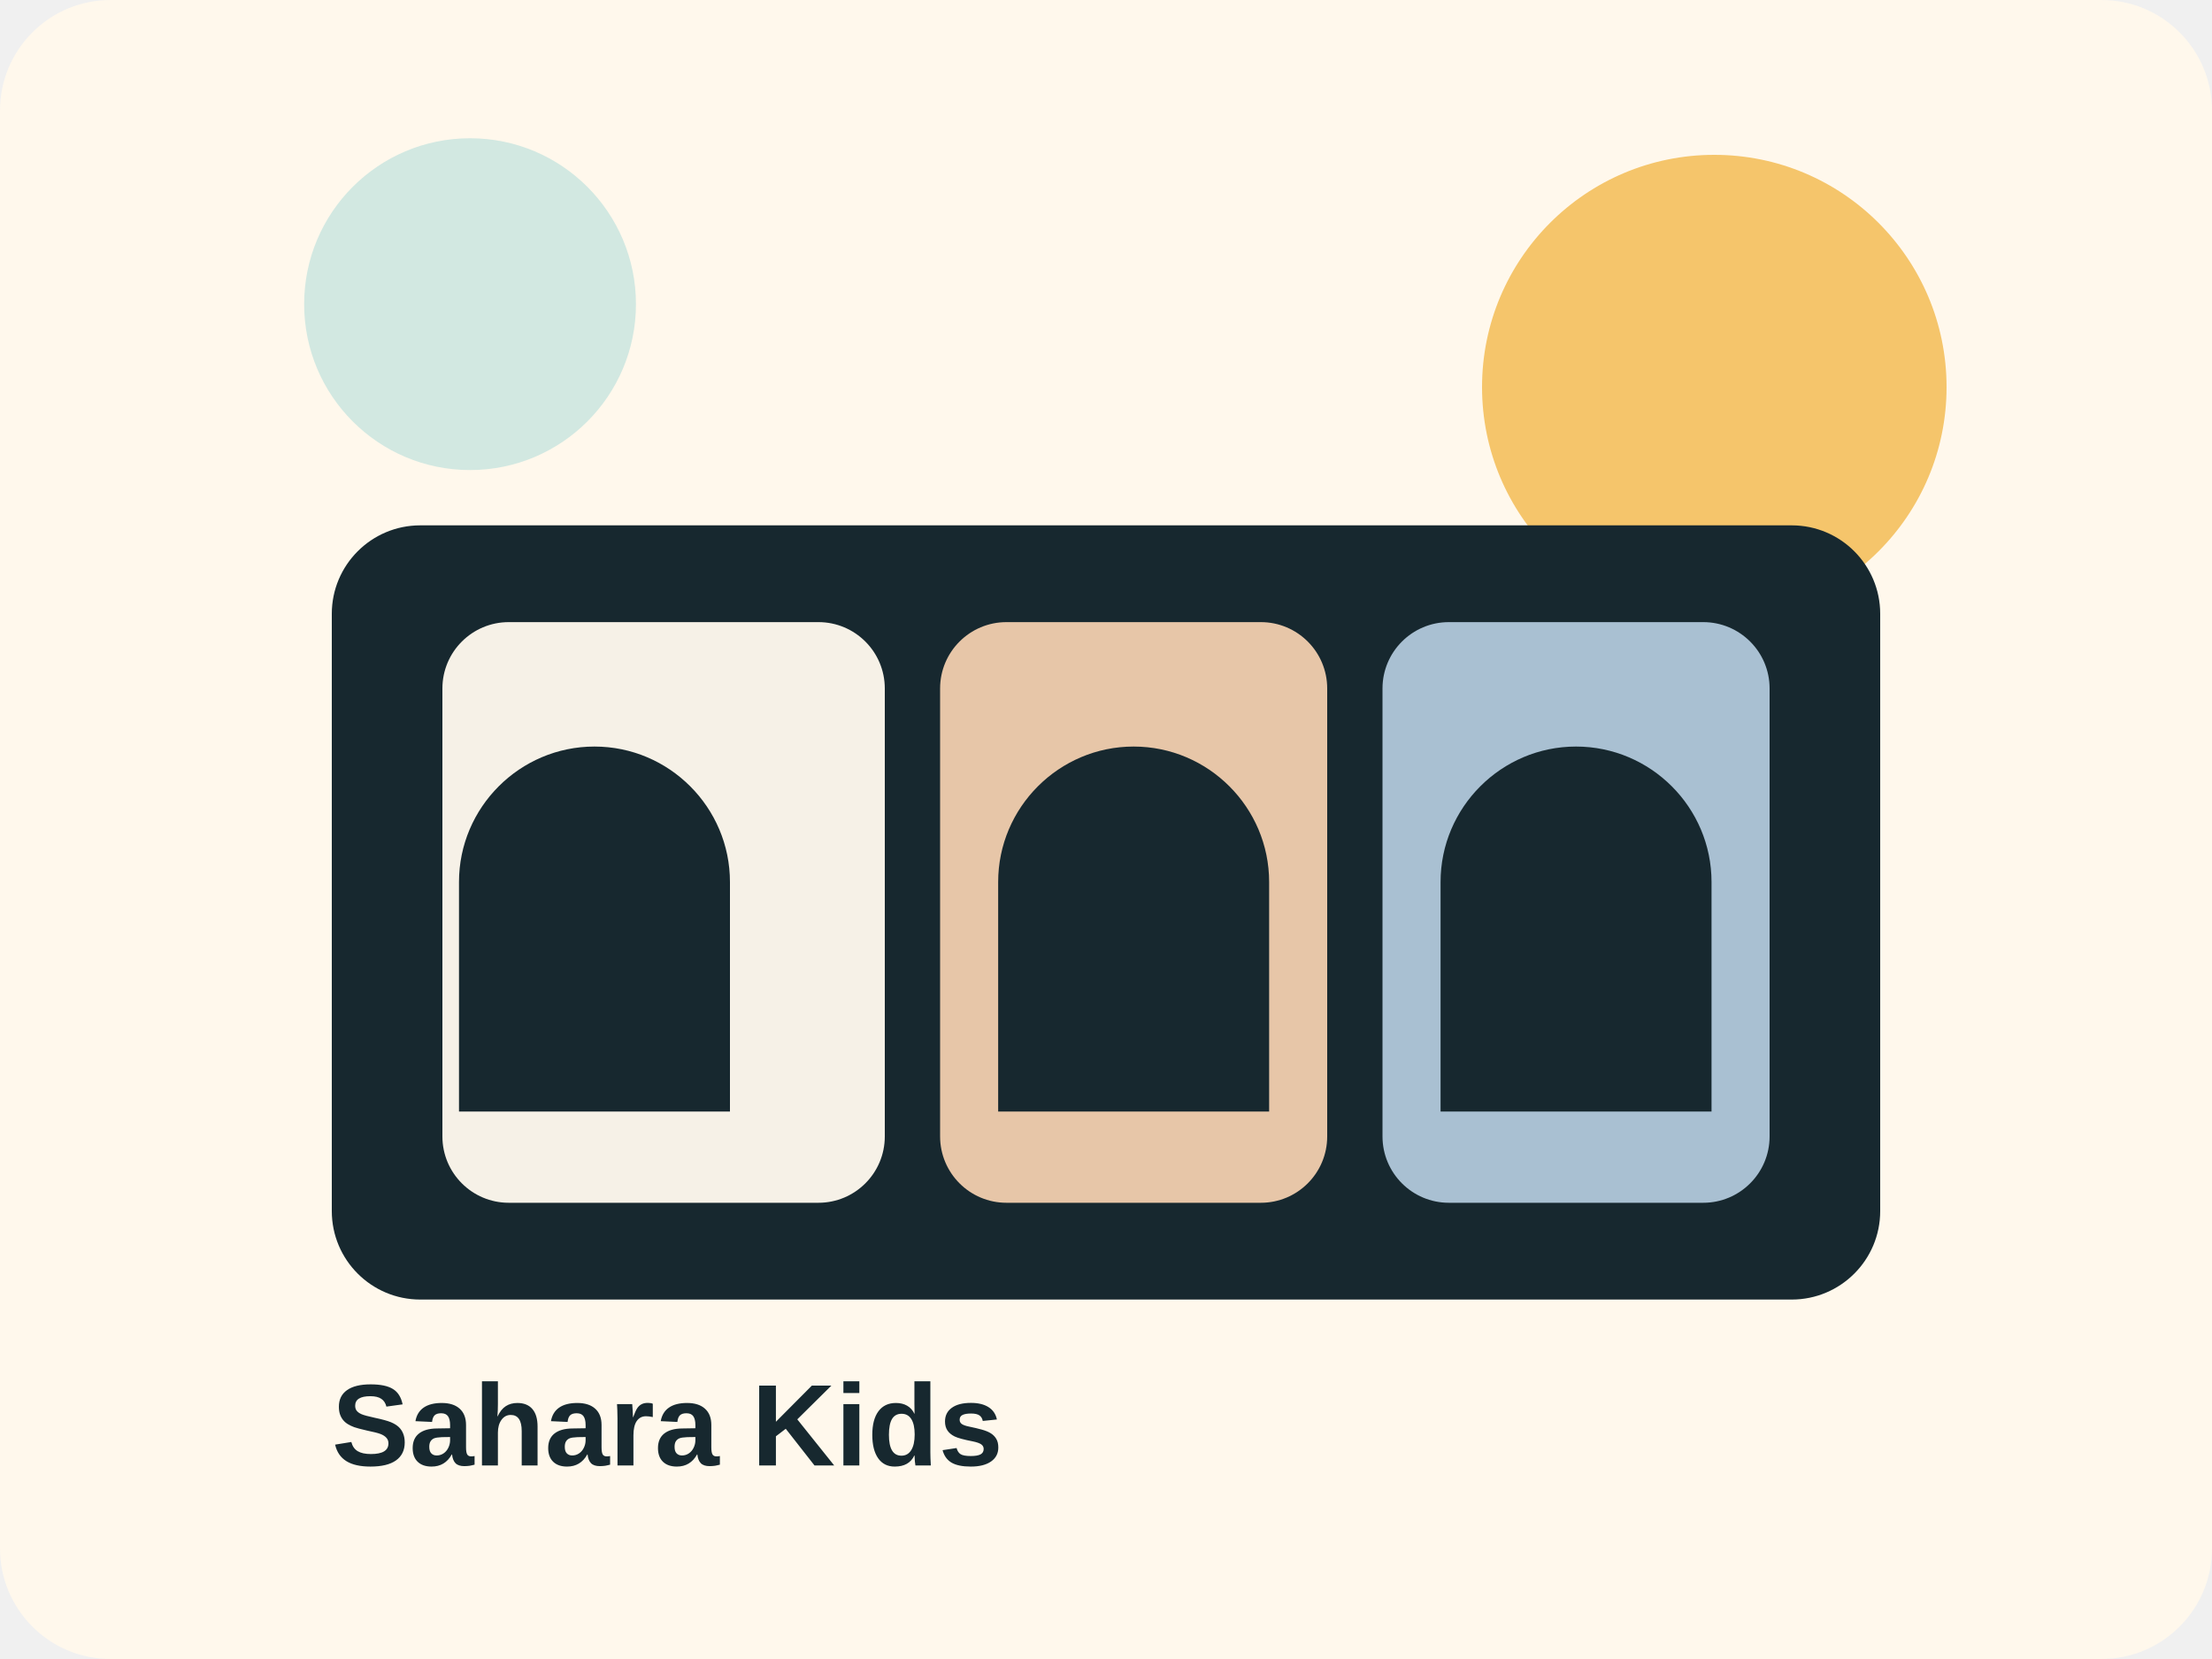
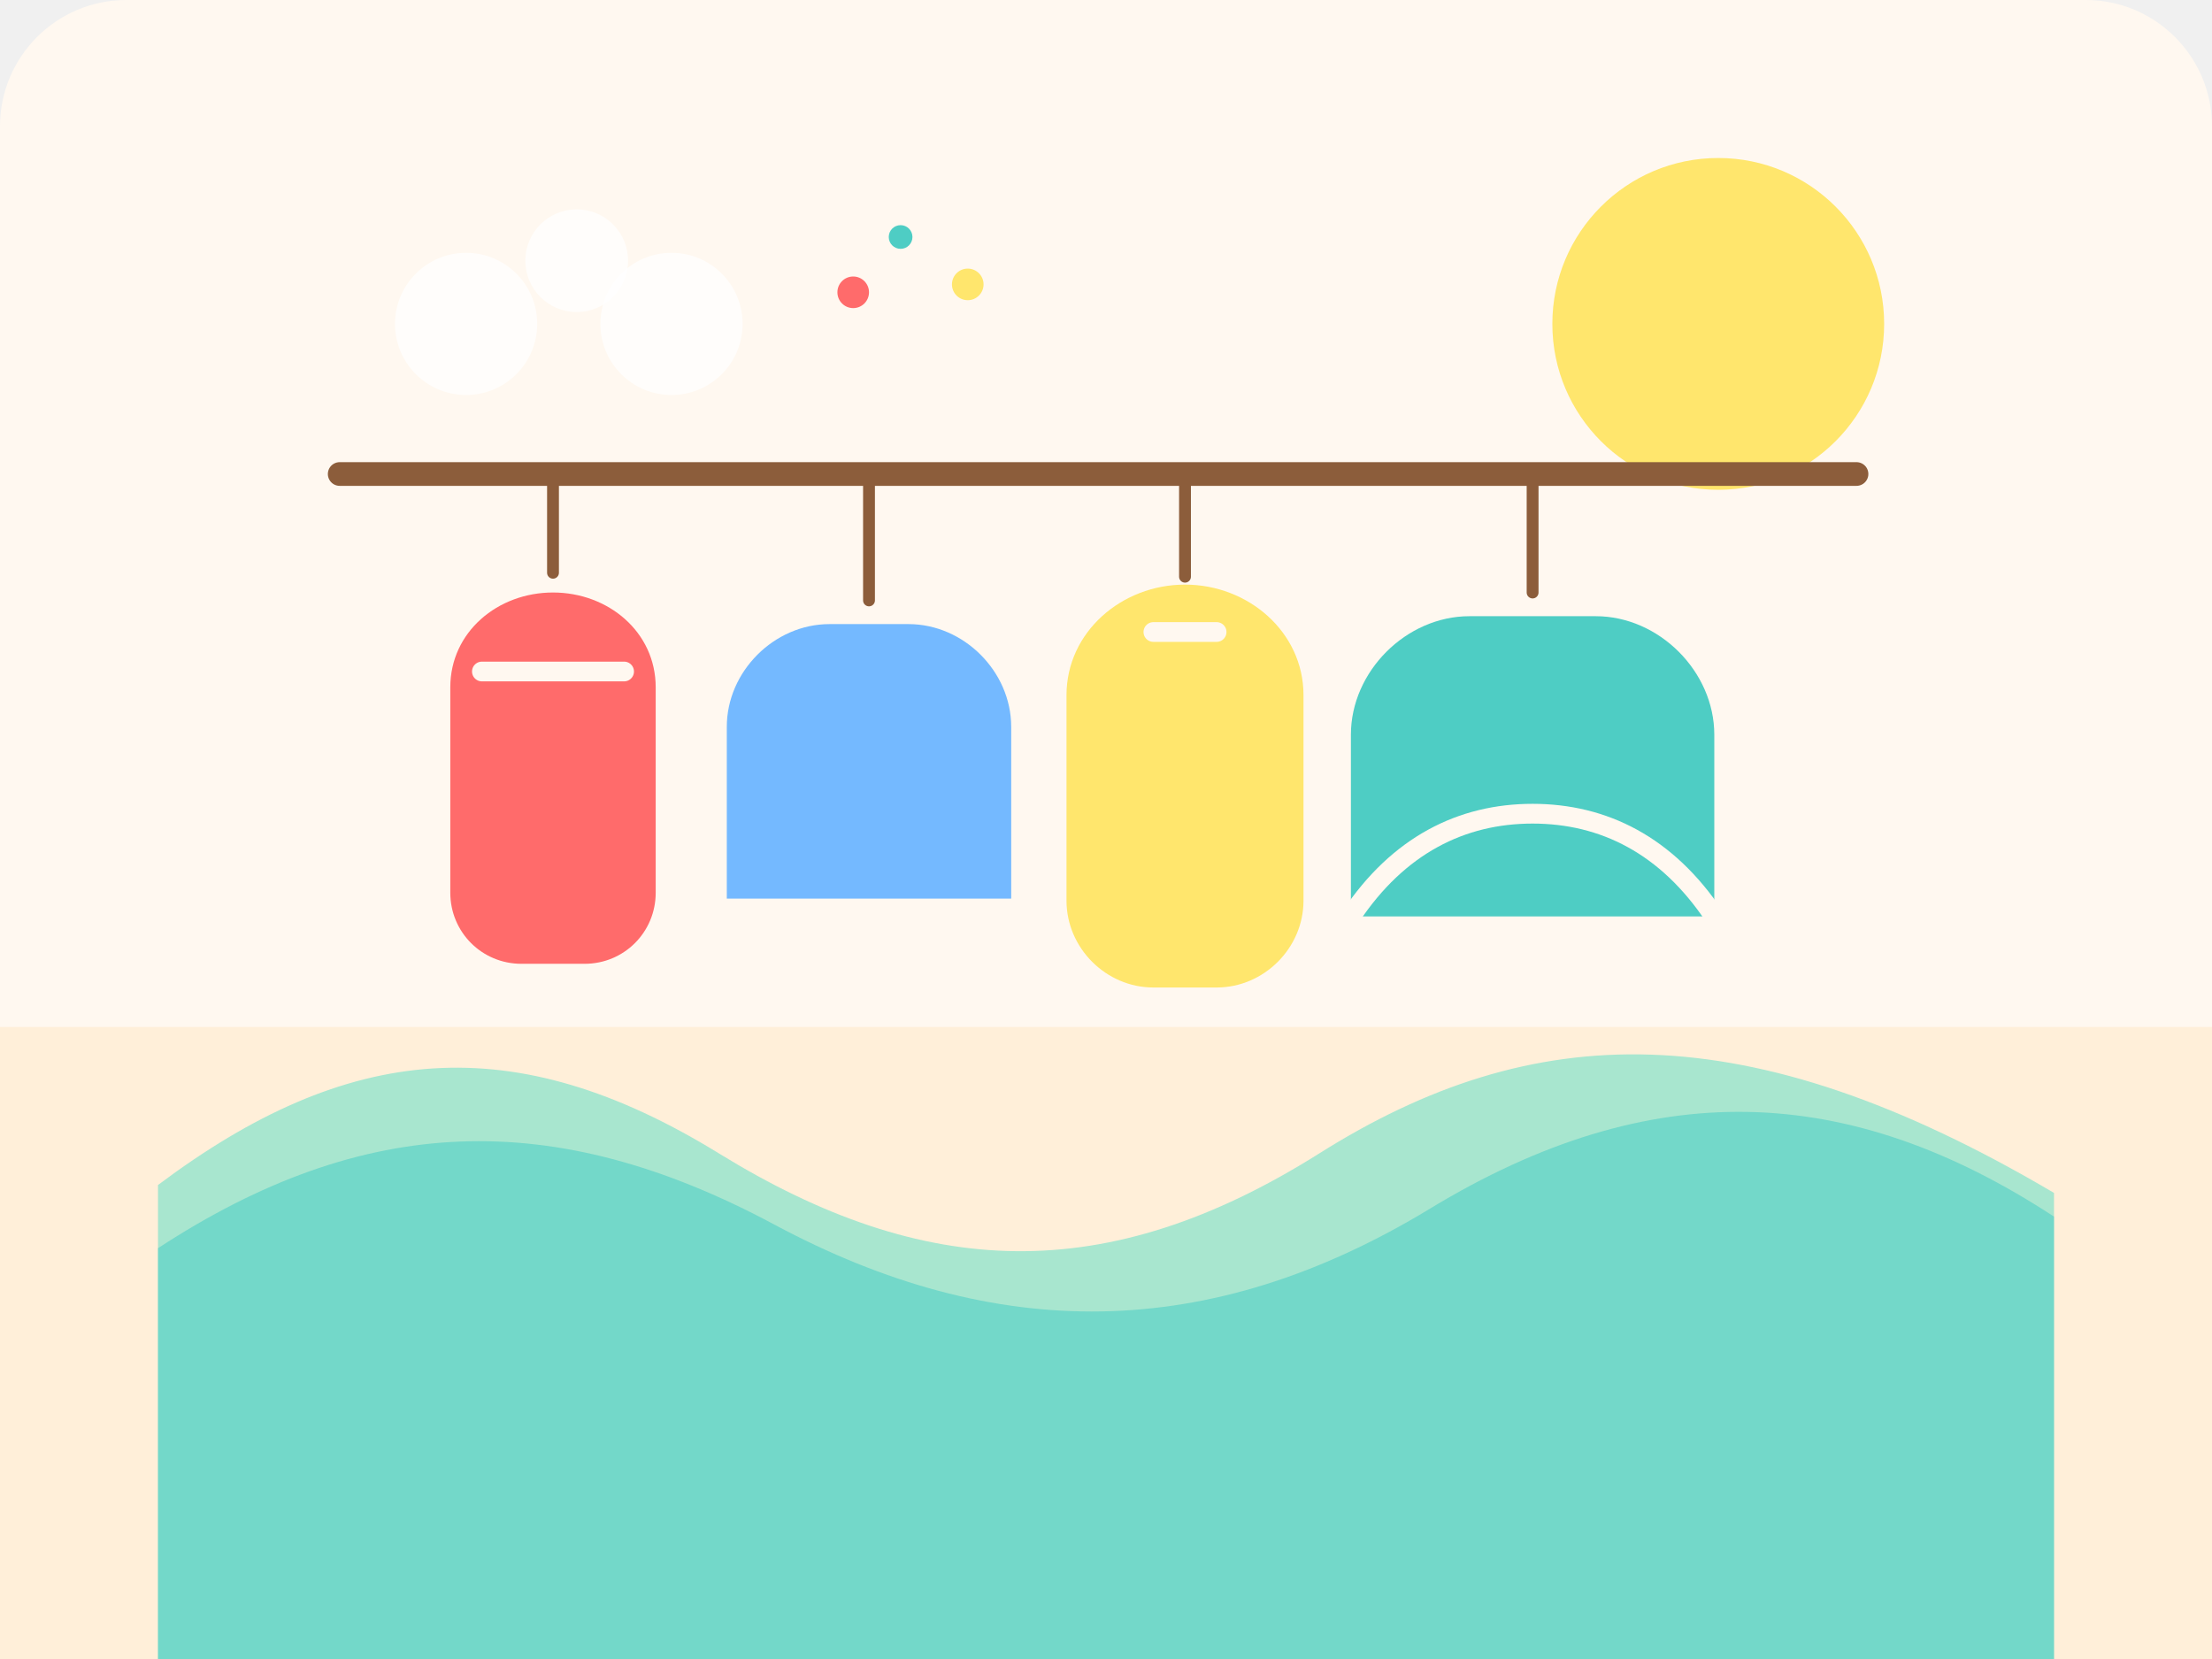
- <svg xmlns="http://www.w3.org/2000/svg" width="800" height="600" viewBox="0 0 800 600" fill="none">
-   <rect width="800" height="600" rx="40" fill="#FFF8EC" />
-   <circle cx="620" cy="140" r="84" fill="#F5C56B" />
-   <circle cx="170" cy="110" r="60" fill="#D2E8E1" />
-   <rect x="120" y="190" width="560" height="280" rx="32" fill="#17282F" />
-   <rect x="160" y="225" width="160" height="210" rx="24" fill="#F6F1E7" />
-   <rect x="340" y="225" width="140" height="210" rx="24" fill="#E7C6A8" />
-   <rect x="500" y="225" width="140" height="210" rx="24" fill="#A9C0D2" />
-   <path d="M215 270C242 270 264 292 264 319V402H166V319C166 292 188 270 215 270Z" fill="#17282F" />
-   <path d="M410 270C437 270 459 292 459 319V402H361V319C361 292 383 270 410 270Z" fill="#17282F" />
-   <path d="M570 270C597 270 619 292 619 319V402H521V319C521 292 543 270 570 270Z" fill="#17282F" />
-   <text x="120" y="530" fill="#17282F" font-family="Arial, sans-serif" font-size="42" font-weight="700">Sahara Kids</text>
+ <svg xmlns="http://www.w3.org/2000/svg" viewBox="0 0 560 420" fill="none">
+   <rect width="560" height="420" rx="32" fill="#FFF8F0" />
+   <rect y="260" width="560" height="160" fill="#FFEFD9" />
+   <circle cx="435" cy="82" r="42" fill="#FFE66D" />
+   <path d="M40 300C88 264 130 260 182 292C234 324 280 326 334 292C388 258 442 256 520 302V420H40V300Z" fill="#A8E6CF" />
+   <path d="M40 316C92 282 140 280 196 310C252 340 306 340 362 306C418 272 468 274 520 308V420H40V316Z" fill="#4ECDC4" opacity=".58" />
+   <path d="M86 120H470" stroke="#8C5D3B" stroke-width="6" stroke-linecap="round" />
+   <path d="M140 120V145" stroke="#8C5D3B" stroke-width="3" stroke-linecap="round" />
+   <path d="M220 120V152" stroke="#8C5D3B" stroke-width="3" stroke-linecap="round" />
+   <path d="M300 120V146" stroke="#8C5D3B" stroke-width="3" stroke-linecap="round" />
+   <path d="M388 120V150" stroke="#8C5D3B" stroke-width="3" stroke-linecap="round" />
+   <path d="M140 150C126 150 114 160 114 174V226C114 236 122 244 132 244H148C158 244 166 236 166 226V174C166 160 154 150 140 150Z" fill="#FF6B6B" />
+   <path d="M122 170H158" stroke="#FFF8F0" stroke-width="5" stroke-linecap="round" />
+   <path d="M210 158H230C244 158 256 170 256 184V230H184V184C184 170 196 158 210 158Z" fill="#74B9FF" />
+   <path d="M184 230H256" stroke="#FFF8F0" stroke-width="5" stroke-linecap="round" />
+   <path d="M300 148C284 148 270 160 270 176V228C270 240 280 250 292 250H308C320 250 330 240 330 228V176C330 160 316 148 300 148Z" fill="#FFE66D" />
+   <path d="M292 160H308" stroke="#FFF8F0" stroke-width="5" stroke-linecap="round" />
+   <path d="M372 156H404C420 156 434 170 434 186V232H342V186C342 170 356 156 372 156Z" fill="#4ECDC4" />
+   <path d="M342 232C354 214 370 206 388 206C406 206 422 214 434 232" stroke="#FFF8F0" stroke-width="5" stroke-linecap="round" />
+   <circle cx="118" cy="82" r="18" fill="#FFFFFF" opacity=".72" />
+   <circle cx="146" cy="66" r="13" fill="#FFFFFF" opacity=".72" />
+   <circle cx="170" cy="82" r="18" fill="#FFFFFF" opacity=".72" />
+   <circle cx="216" cy="74" r="4" fill="#FF6B6B" />
+   <circle cx="228" cy="60" r="3" fill="#4ECDC4" />
+   <circle cx="245" cy="72" r="4" fill="#FFE66D" />
</svg>
